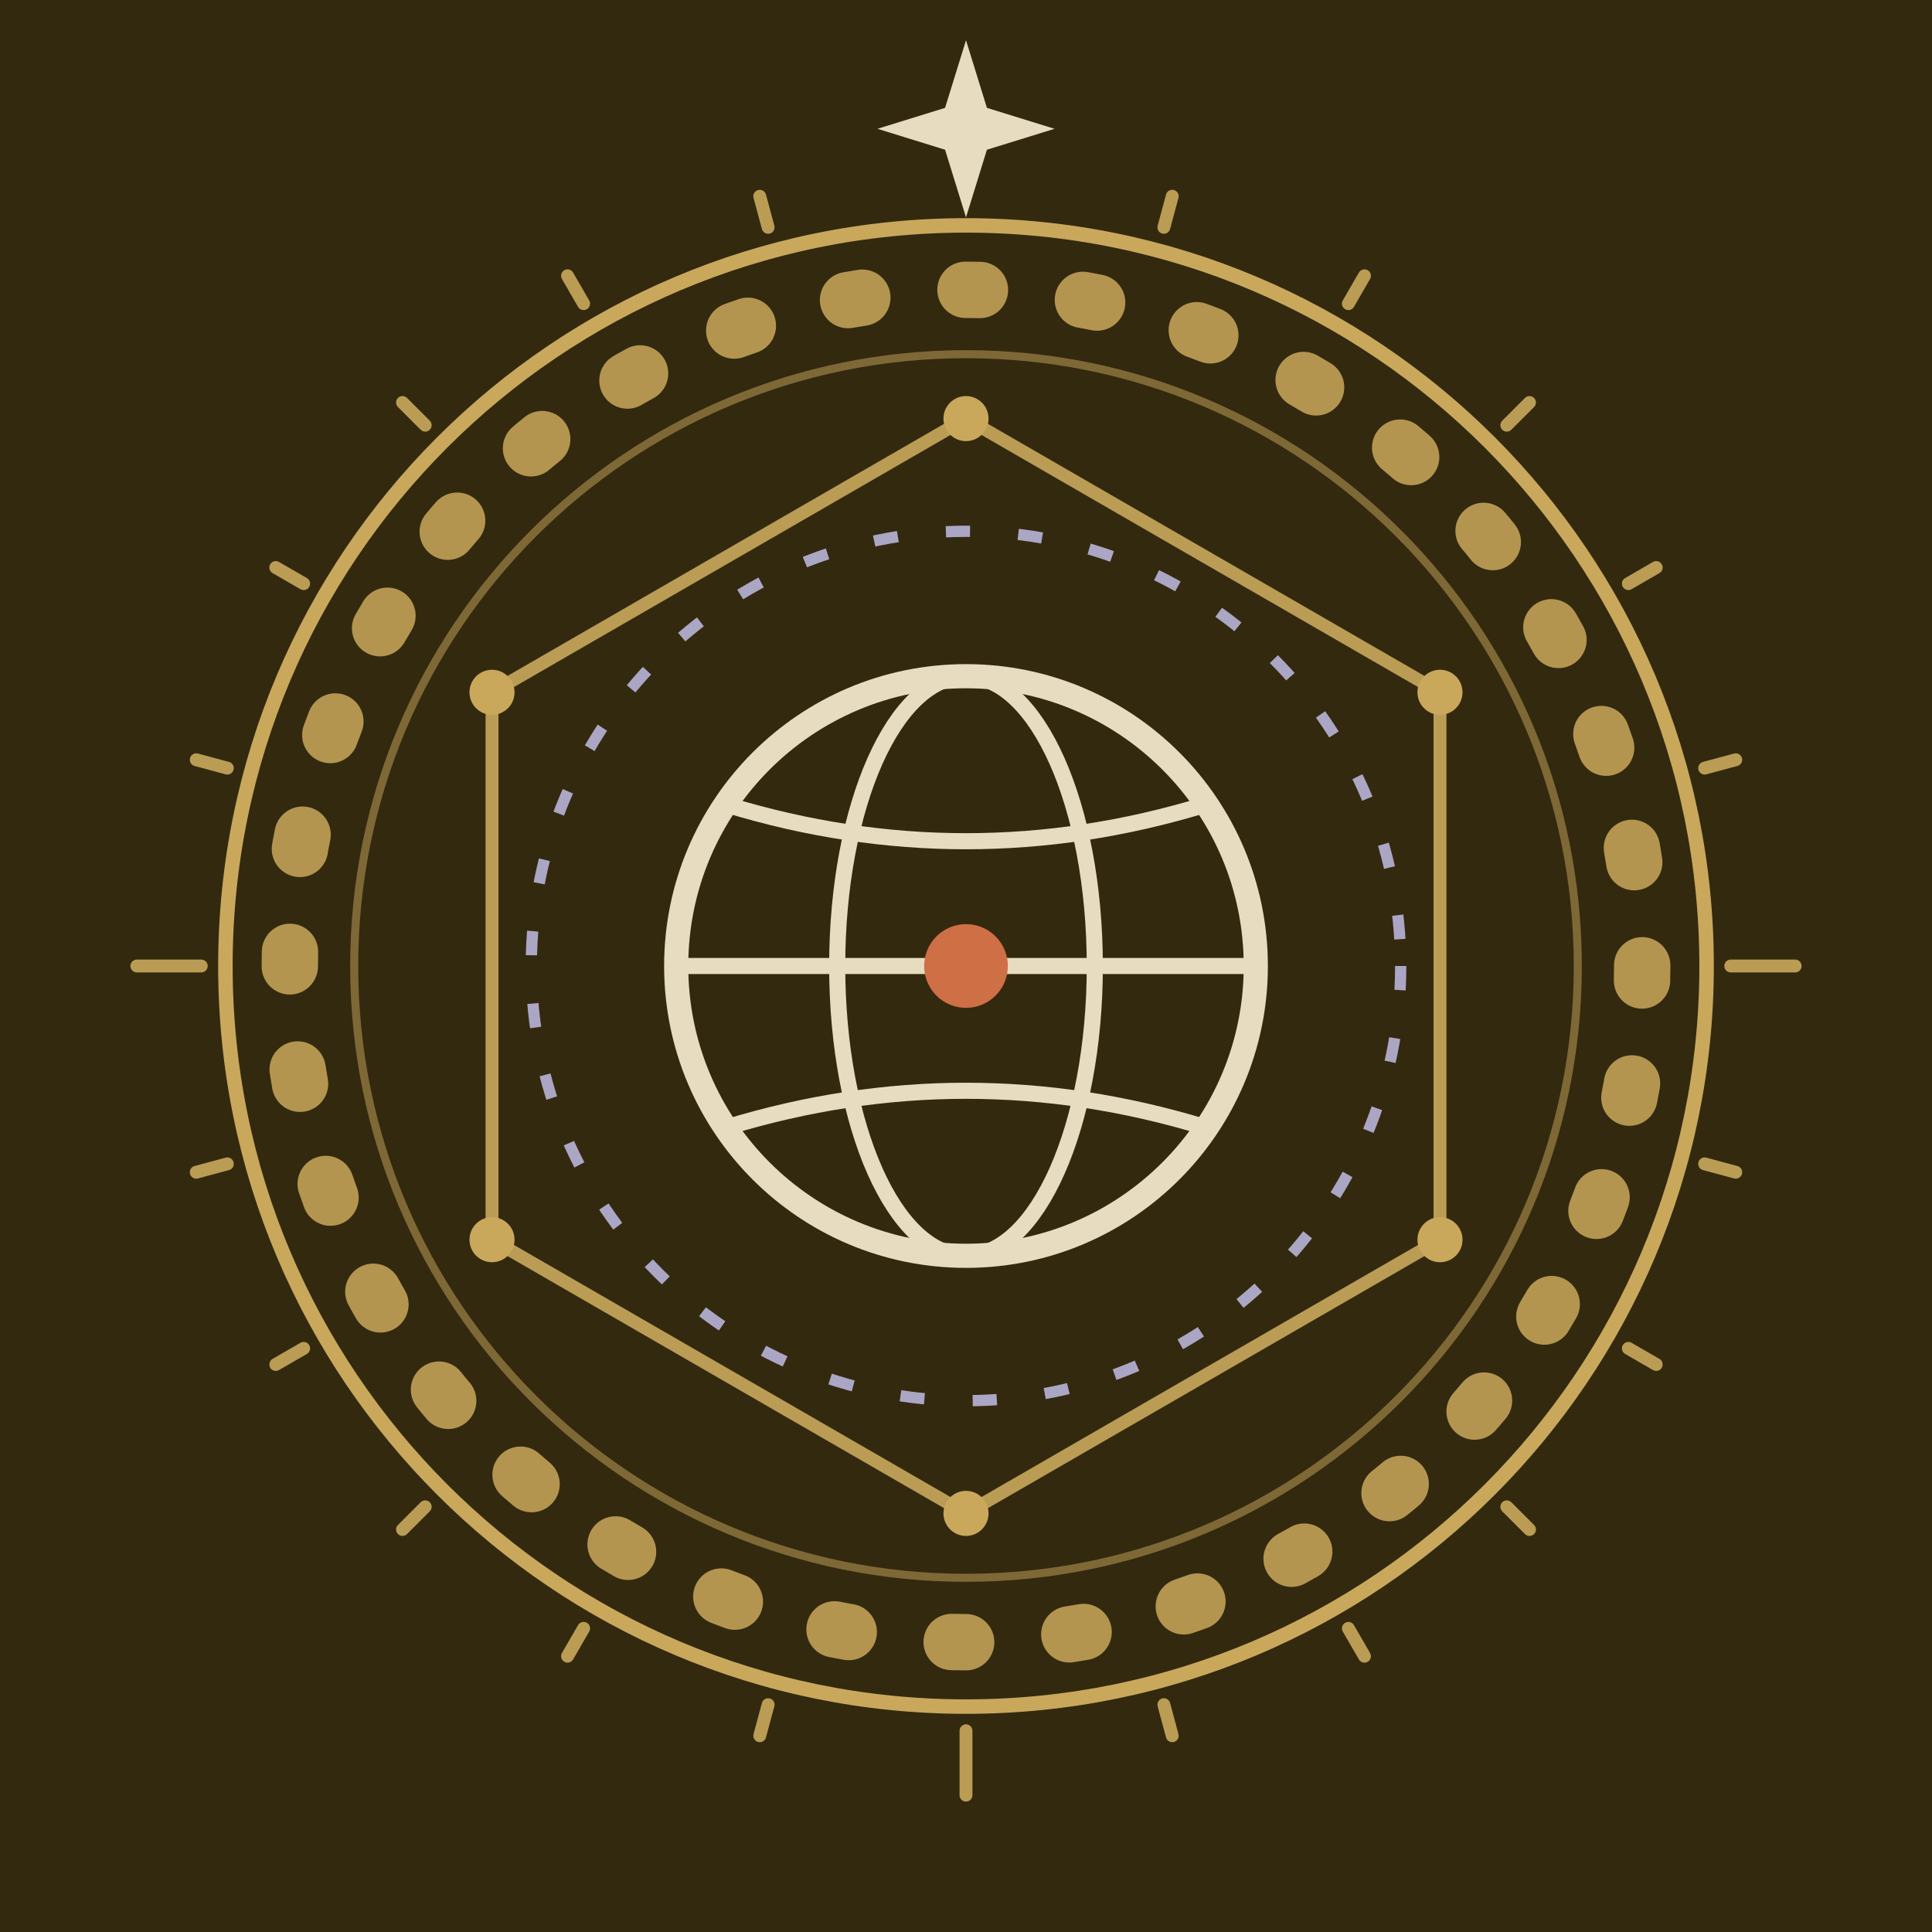
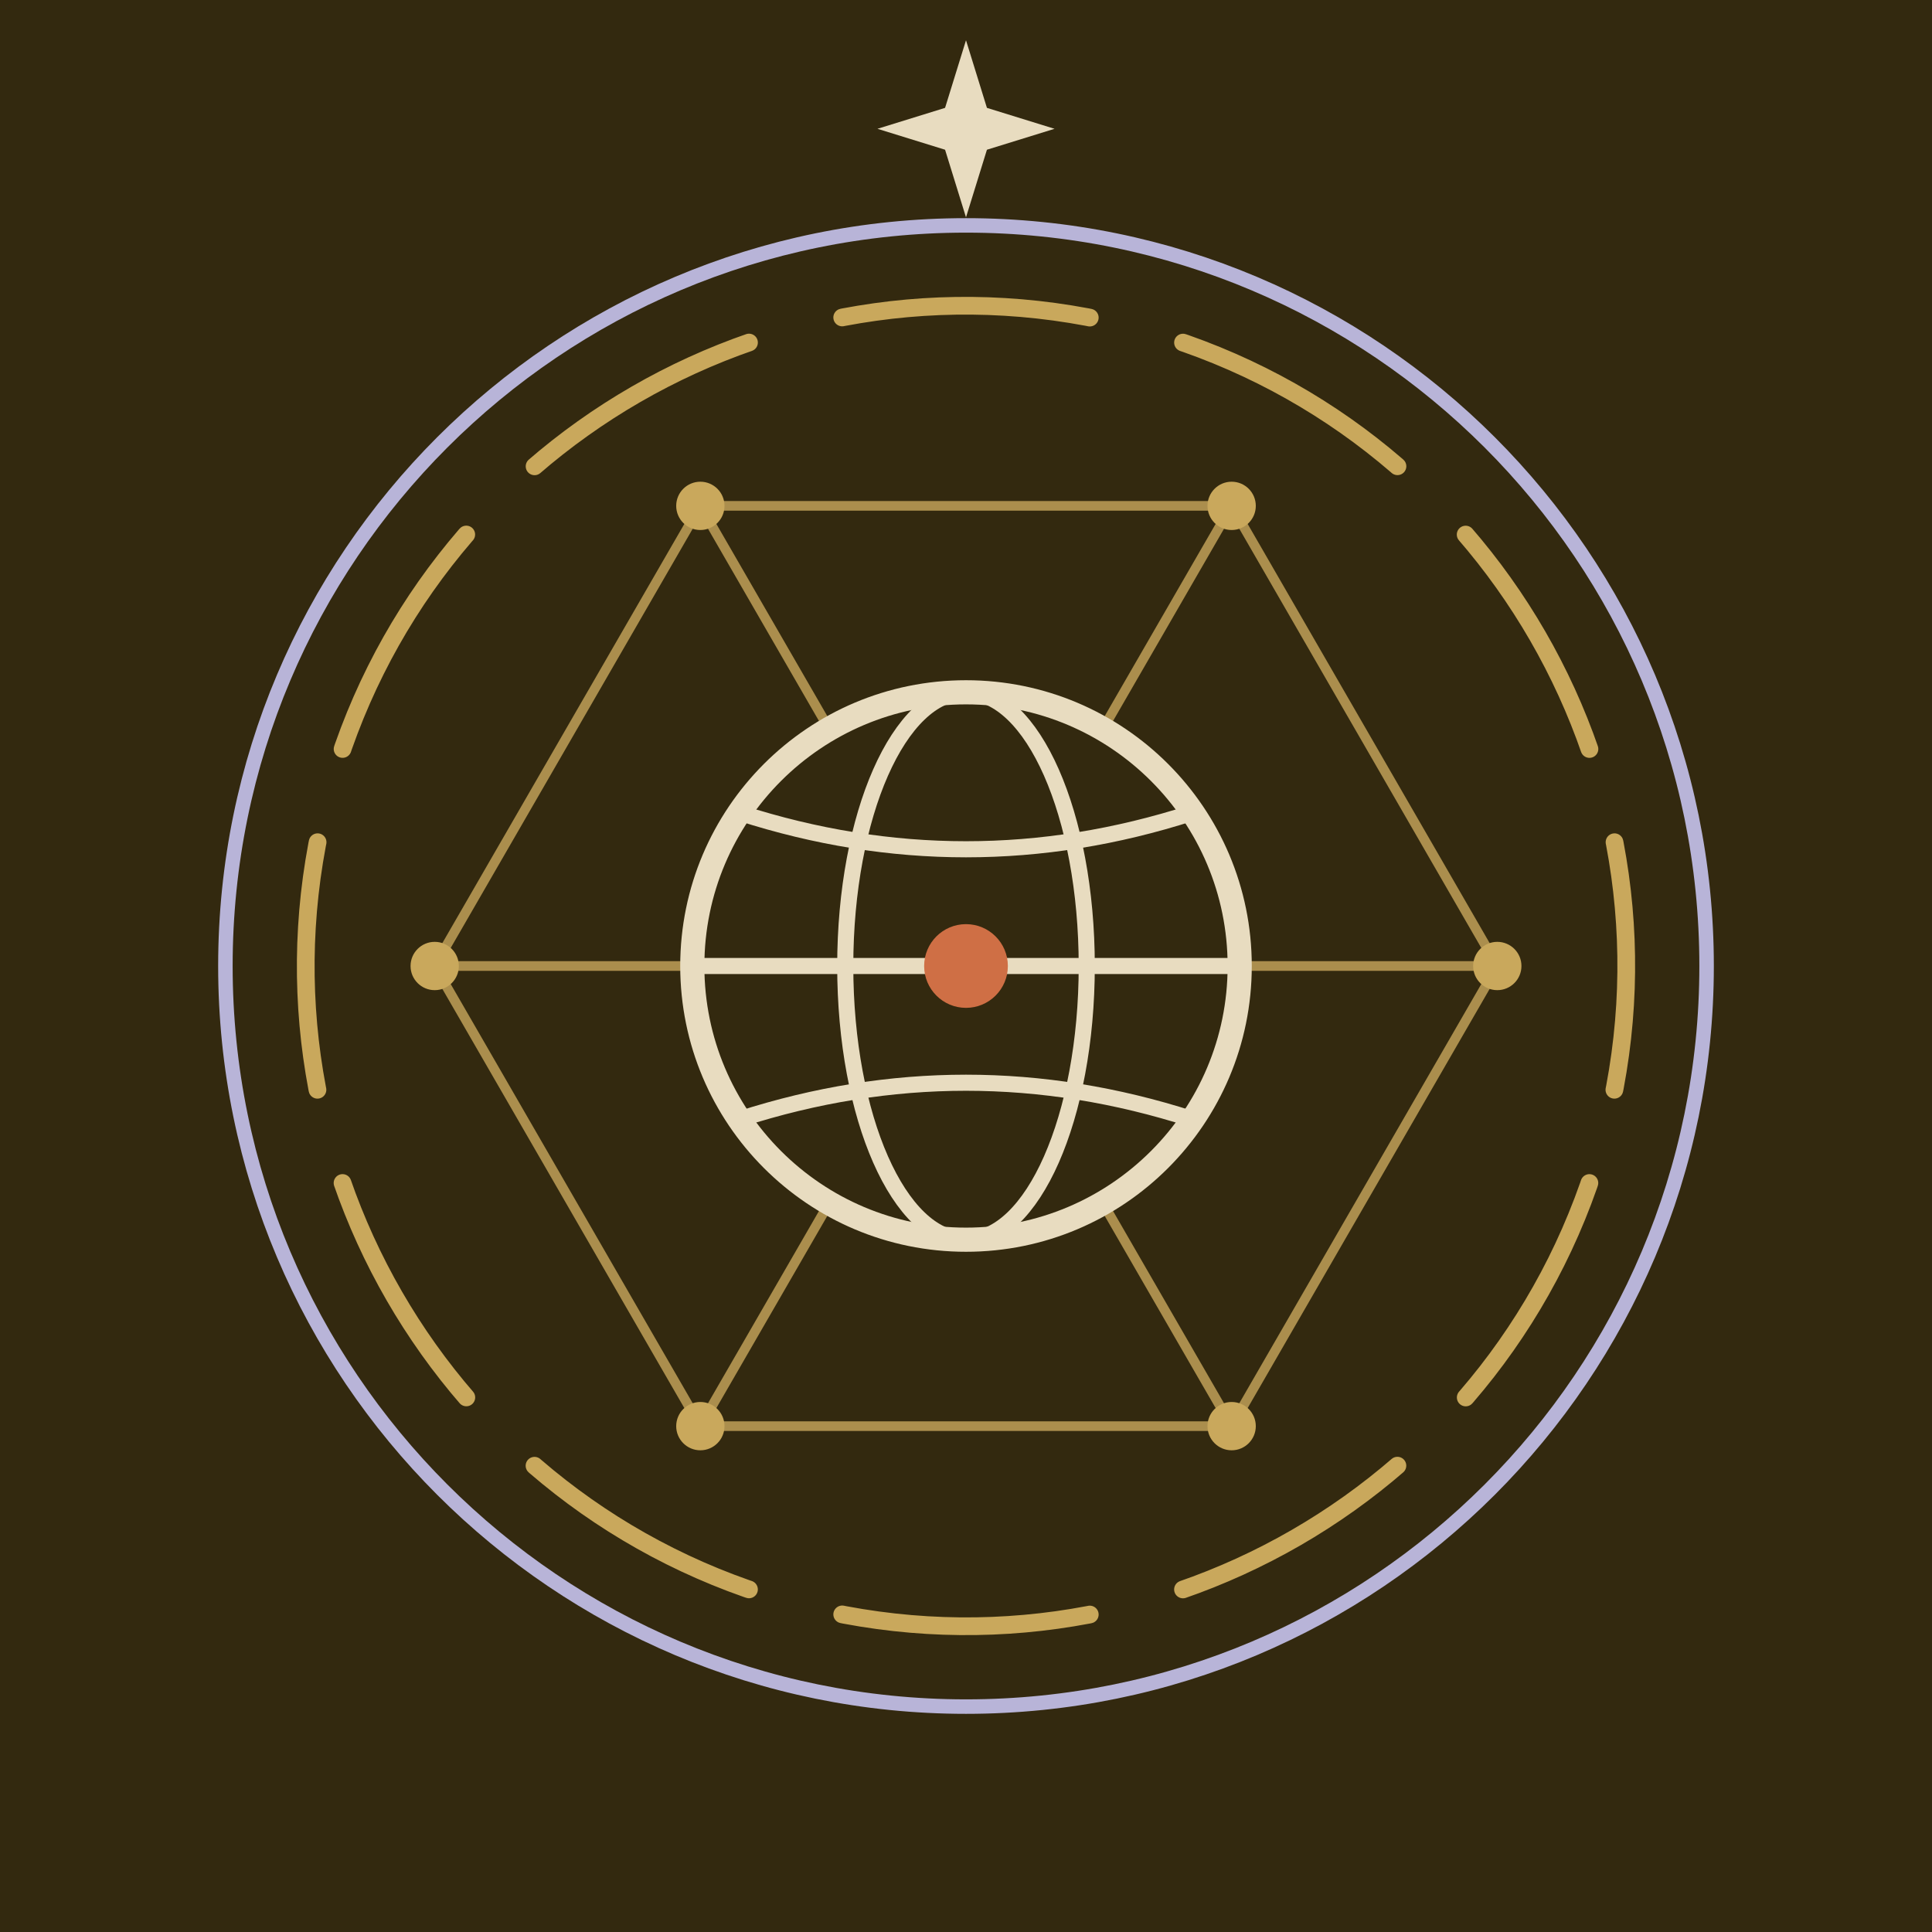
<svg xmlns="http://www.w3.org/2000/svg" width="1024" height="1024" viewBox="0 0 120 120">
  <rect x="0" y="0" width="120" height="120" fill="#33290f" />
-   <g fill="none" stroke="#c9a85c" stroke-linecap="round">
-     <circle cx="60" cy="60" r="46" stroke-width=".9" />
-     <circle cx="60" cy="60" r="42" stroke-width="3.5" stroke-dasharray=".9 6.43" opacity=".85" />
-     <circle cx="60" cy="60" r="38" stroke-width=".5" opacity=".5" />
-     <g stroke-width=".8" opacity=".9">
-       <path d="M72.29 14.12 L72.81 12.19" />
-       <path d="M83.75 18.86 L84.75 17.13" />
-       <path d="M93.59 26.41 L95.00 25.00" />
-       <path d="M101.14 36.25 L102.87 35.25" />
-       <path d="M105.88 47.71 L107.81 47.19" />
-       <path d="M107.50 60.00 L111.50 60.00" />
-       <path d="M105.88 72.29 L107.81 72.81" />
-       <path d="M101.14 83.75 L102.87 84.75" />
-       <path d="M93.59 93.59 L95.00 95.00" />
-       <path d="M83.75 101.14 L84.75 102.87" />
-       <path d="M72.29 105.88 L72.81 107.81" />
-       <path d="M60.00 107.50 L60.00 111.50" />
-       <path d="M47.71 105.88 L47.19 107.81" />
-       <path d="M36.25 101.14 L35.25 102.87" />
-       <path d="M26.41 93.59 L25.00 95.00" />
-       <path d="M18.86 83.75 L17.13 84.75" />
-       <path d="M14.12 72.29 L12.19 72.81" />
-       <path d="M12.50 60.00 L8.50 60.00" />
-       <path d="M14.12 47.71 L12.19 47.19" />
-       <path d="M18.86 36.25 L17.13 35.25" />
-       <path d="M26.41 26.41 L25.00 25.00" />
-       <path d="M36.25 18.86 L35.25 17.13" />
-       <path d="M47.71 14.12 L47.19 12.19" />
-     </g>
-     <polygon points="60.00,26.00 89.44,43.00 89.44,77.00 60.00,94.00 30.56,77.00 30.56,43.00" stroke-width=".8" stroke-linejoin="round" opacity=".9" />
+   <circle cx="60" cy="60" r="46" fill="none" stroke="#b8b4d8" stroke-width="0.9" />
+   <circle cx="60" cy="60" r="41" fill="none" stroke="#c9a85c" stroke-width="1.1" stroke-linecap="round" stroke-dasharray="15.47 6" stroke-dashoffset="-3.00" opacity="1" transform="rotate(-75 60 60)" />
+   <path d="M76.50 31.42 L93.00 60.00 L76.50 88.58 L43.50 88.58 L27.00 60.00 L43.50 31.42 Z M76.50 31.42 L43.50 88.58 M93.00 60.00 L27.00 60.00 M76.50 88.58 L43.50 31.42" fill="none" stroke="#c9a85c" stroke-width=".6" stroke-linejoin="round" opacity=".8" />
+   <g fill="#c9a85c">
+     <circle cx="76.50" cy="31.42" r="1.5" />
+     <circle cx="93.00" cy="60.00" r="1.5" />
+     <circle cx="76.50" cy="88.58" r="1.5" />
+     <circle cx="43.50" cy="88.58" r="1.5" />
+     <circle cx="27.00" cy="60.00" r="1.5" />
+     <circle cx="43.50" cy="31.42" r="1.5" />
  </g>
  <g id="marker">
    <path d="M60 2.5 L61.3 6.7 L65.5 8 L61.3 9.3 L60 13.5 L58.7 9.3 L54.5 8 L58.7 6.7 Z" fill="#e8dcc0" />
  </g>
-   <circle cx="60" cy="60" r="27" fill="none" stroke="#b8b4d8" stroke-width=".7" stroke-dasharray="1.5 3" opacity=".9" />
-   <g fill="#c9a85c">
-     <circle cx="60.00" cy="26.00" r="1.4" />
-     <circle cx="89.44" cy="43.00" r="1.4" />
-     <circle cx="89.44" cy="77.00" r="1.4" />
-     <circle cx="60.00" cy="94.00" r="1.4" />
-     <circle cx="30.56" cy="77.00" r="1.4" />
-     <circle cx="30.56" cy="43.00" r="1.4" />
-   </g>
  <g fill="none" stroke="#e8dcc0" stroke-width="1.5" stroke-linecap="round" stroke-linejoin="round">
-     <circle cx="60" cy="60" r="18" fill="#33290f" />
+     <circle cx="60" cy="60" r="17" fill="#33290f" />
    <g stroke-width="1">
-       <ellipse cx="60" cy="60" rx="8" ry="18" />
-       <path d="M42 60 H78 M45.2 50 Q60 54.5 74.8 50 M45.2 70 Q60 65.5 74.8 70" />
+       <ellipse cx="60" cy="60" rx="7.5" ry="17" />
+       <path d="M43 60 H77 M46 50.5 Q60 55 74 50.5 M46 69.5 Q60 65 74 69.5" />
    </g>
  </g>
  <circle cx="60" cy="60" r="2.6" fill="#cf6f45" />
</svg>
